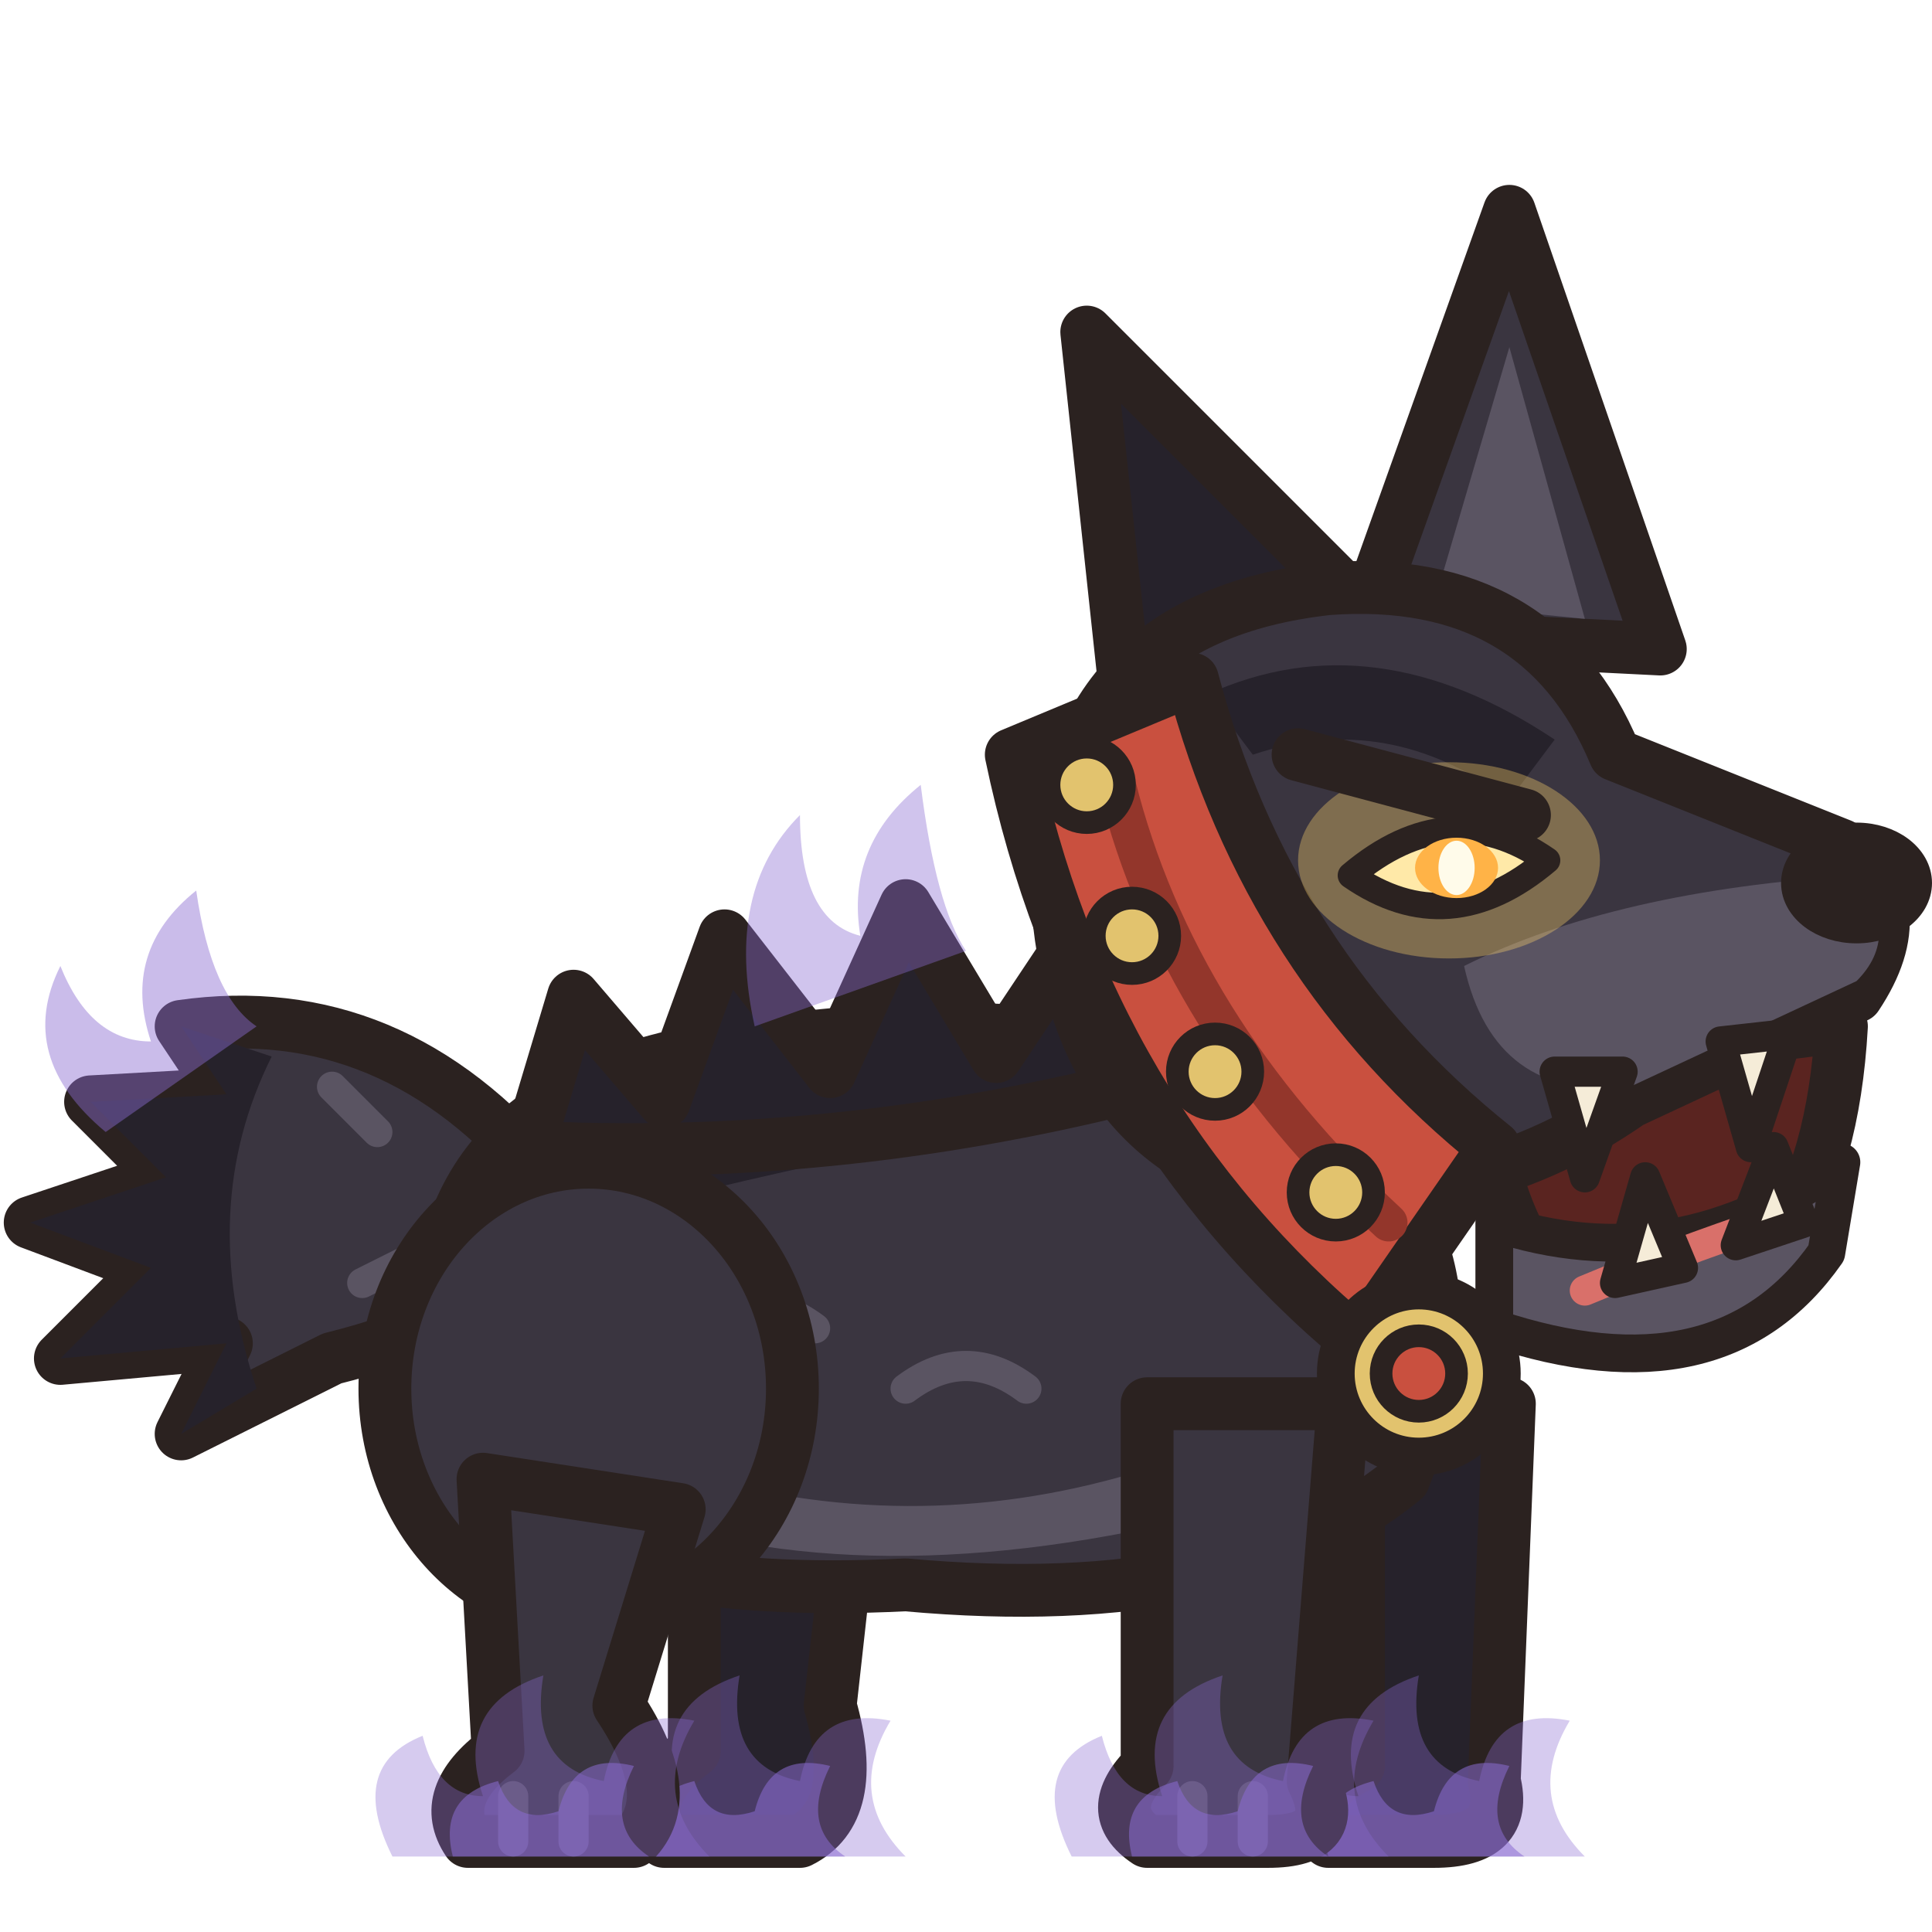
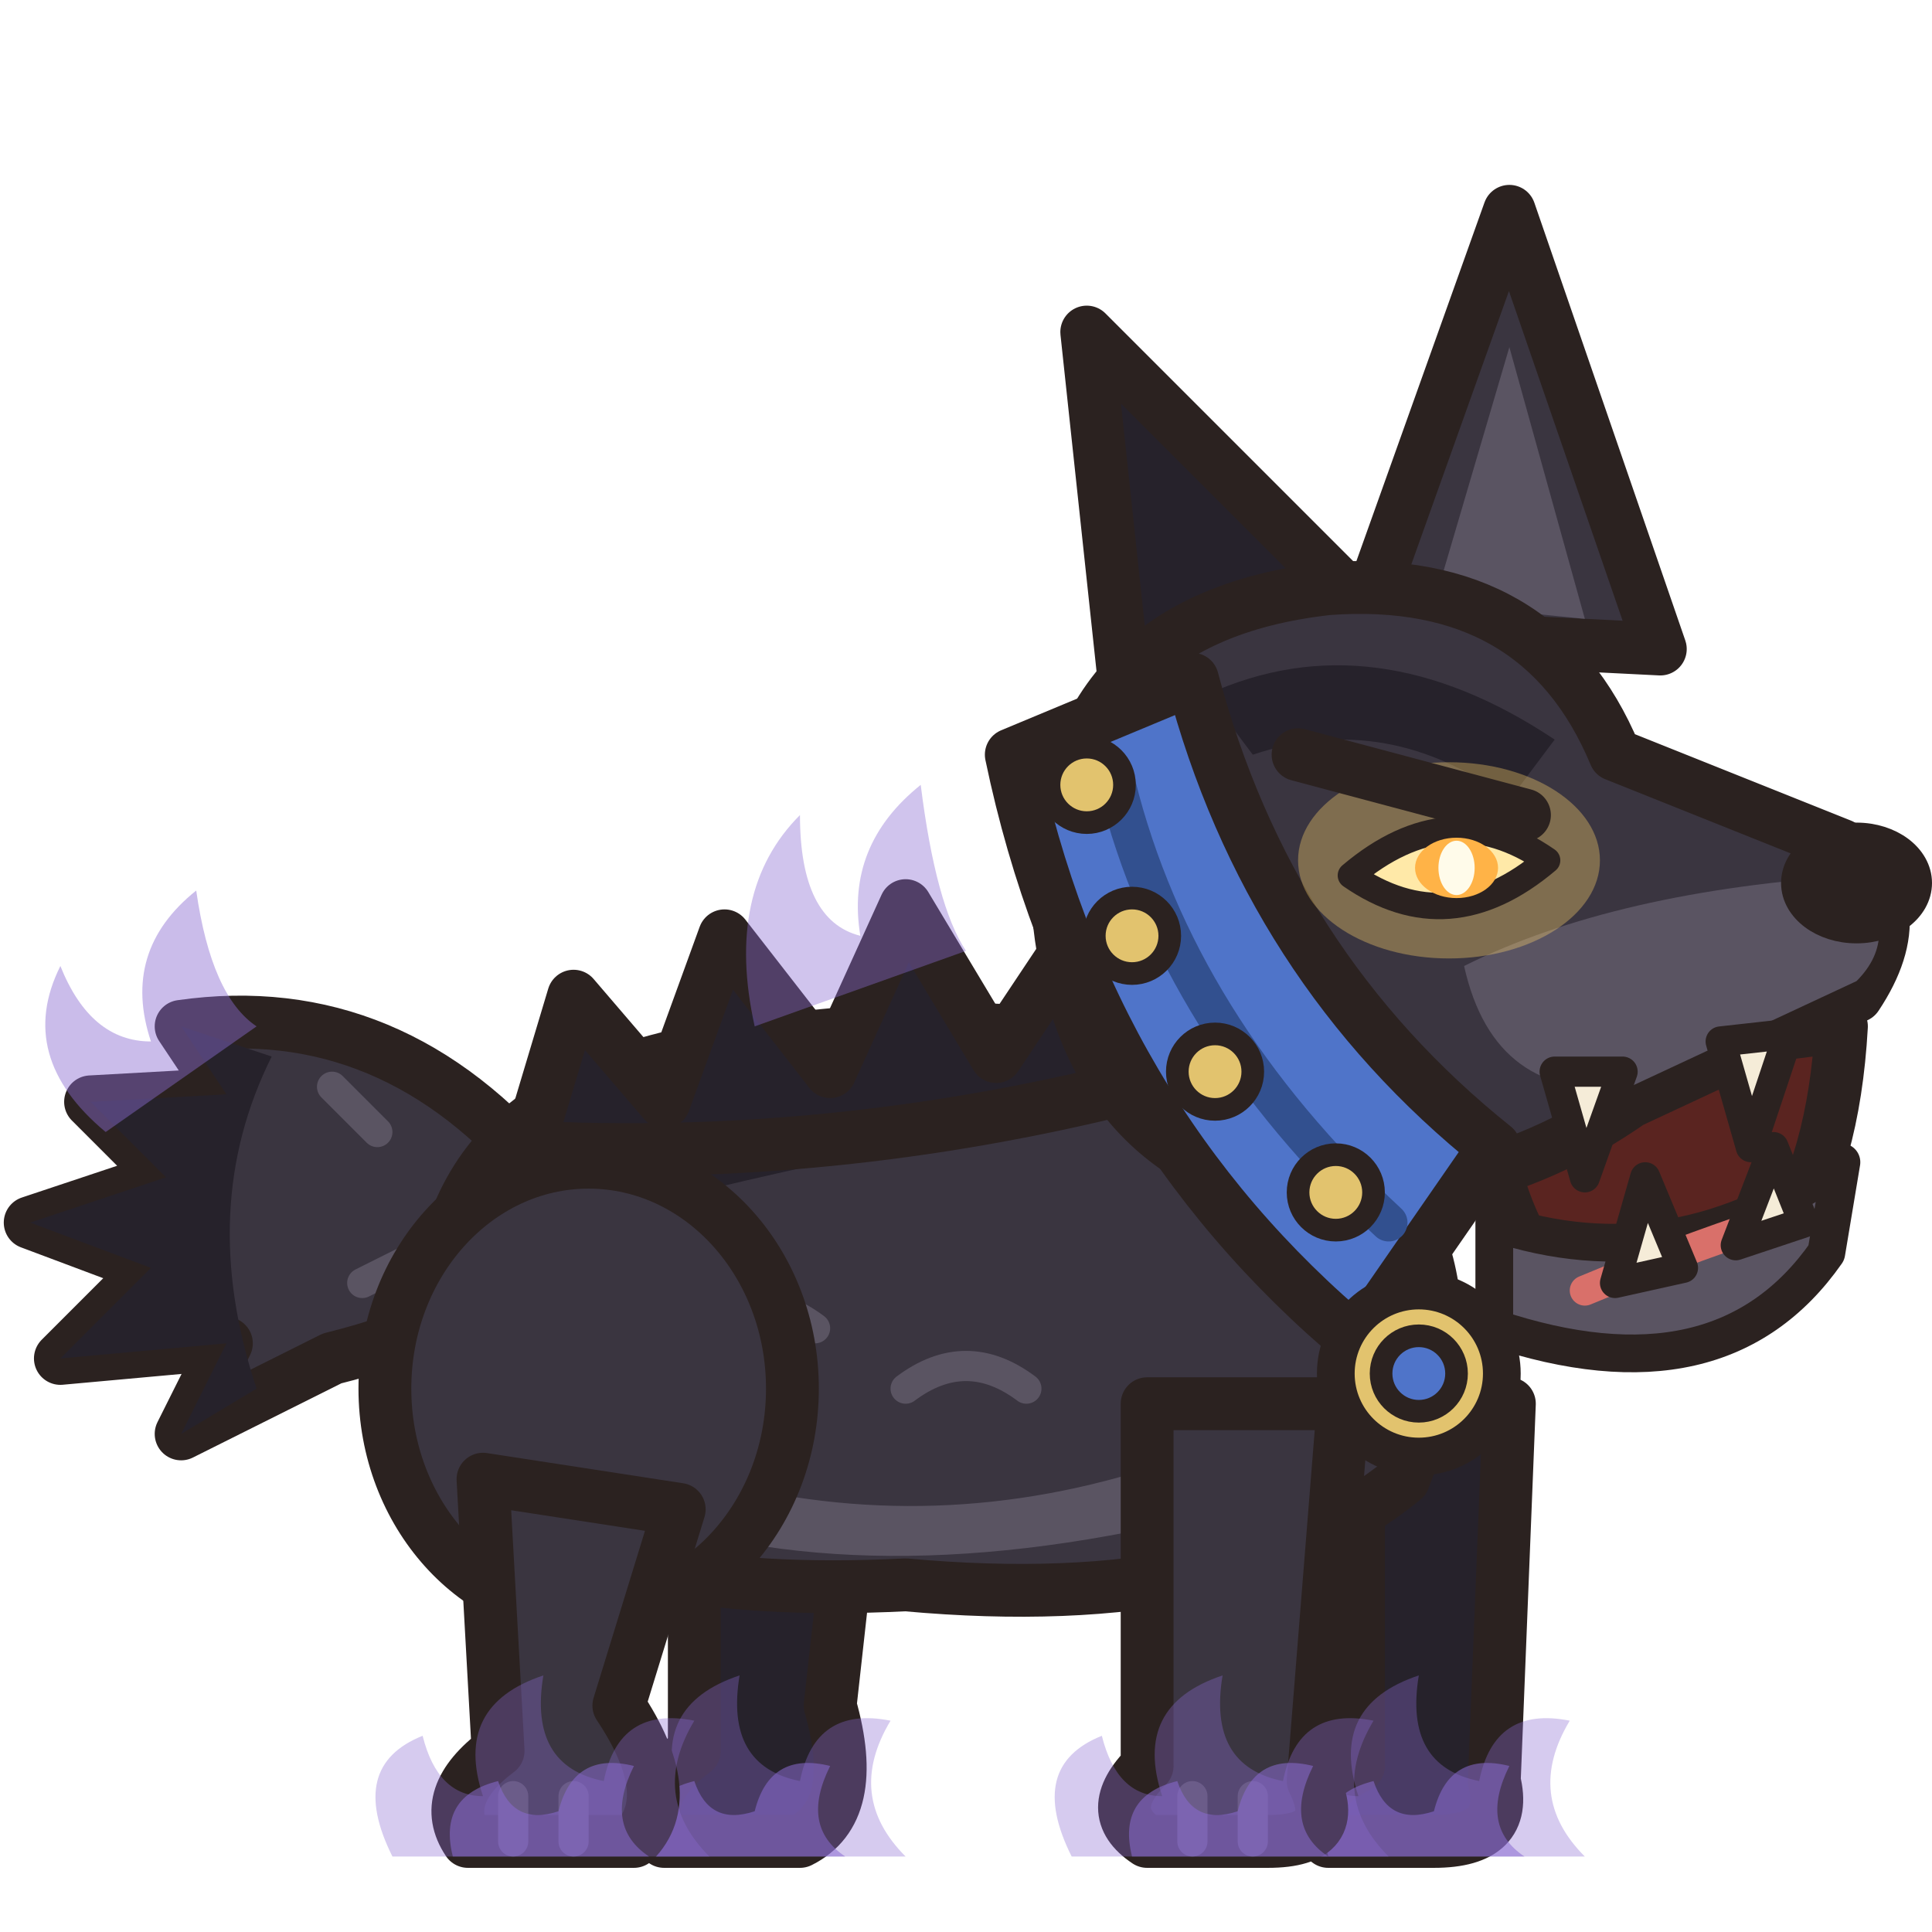
<svg xmlns="http://www.w3.org/2000/svg" viewBox="0 0 256 256" width="256" height="256">
  <g stroke="#2b2220" stroke-width="7" stroke-linejoin="round" stroke-linecap="round">
    <path d="M72 156 Q52 132 24 136 L30 145 L12 146 L22 156 L4 162 L20 168 L8 180 L30 178 L24 190 L44 180 Q60 176 72 168 Z" fill="#3a3540" />
    <path d="M24 136 L30 145 L12 146 L22 156 L4 162 L20 168 L8 180 L30 178 L24 190 L34 184 Q26 160 36 140 Z" fill="#26222b" stroke="none" />
    <path d="M50 150 L44 144 M56 166 L48 170" fill="none" stroke="#5a5462" stroke-width="4" />
    <path d="M14 150 Q2 140 8 128 Q12 138 20 138 Q16 126 26 118 Q28 132 34 136 Z" fill="#8a6bd1" opacity="0.45" stroke="none" />
    <path d="M92 190 L114 190 L110 226 Q114 240 106 244 L88 244 Q84 238 92 232 Z" fill="#26222b" />
    <path d="M78 246 Q72 234 82 230 Q84 238 90 238 Q86 226 98 222 Q96 234 106 236 Q108 226 118 228 Q112 238 120 246 Z" fill="#8a6bd1" opacity="0.35" stroke="none" />
    <path d="M86 246 Q84 238 92 236 Q94 242 100 240 Q102 232 110 234 Q106 242 112 246 Z" fill="#8a6bd1" opacity="0.55" stroke="none" />
    <path d="M180 186 L200 186 L198 236 Q200 244 190 244 L176 244 Q172 238 180 234 Z" fill="#26222b" />
    <path d="M168 246 Q162 234 172 230 Q174 238 180 238 Q176 226 188 222 Q186 234 196 236 Q198 226 208 228 Q202 238 210 246 Z" fill="#8a6bd1" opacity="0.35" stroke="none" />
    <path d="M176 246 Q174 238 182 236 Q184 242 190 240 Q192 232 200 234 Q196 242 202 246 Z" fill="#8a6bd1" opacity="0.55" stroke="none" />
    <path d="M58 176 Q58 142 102 138 Q148 132 176 148 Q198 166 186 196 Q164 214 120 210 Q80 212 64 198 Q56 188 58 176 Z" fill="#3a3540" />
    <path d="M88 202 Q122 212 170 198 Q166 190 154 194 Q124 204 94 196 Z" fill="#5a5462" stroke="none" />
    <path d="M76 146 Q118 132 164 144 Q124 150 84 160 Z" fill="#26222b" stroke="none" />
    <path d="M92 176 Q100 170 108 176 M120 184 Q128 178 136 184" fill="none" stroke="#5a5462" stroke-width="4" />
    <ellipse cx="78" cy="184" rx="27" ry="30" fill="#3a3540" />
    <path d="M64 196 L90 200 L82 226 Q90 238 84 244 L62 244 Q58 238 66 232 Z" fill="#3a3540" />
    <path d="M68 238 L68 244 M76 238 L76 244" stroke="#5a5462" stroke-width="4" />
    <path d="M52 246 Q46 234 56 230 Q58 238 64 238 Q60 226 72 222 Q70 234 80 236 Q82 226 92 228 Q86 238 94 246 Z" fill="#8a6bd1" opacity="0.35" stroke="none" />
    <path d="M60 246 Q58 238 66 236 Q68 242 74 240 Q76 232 84 234 Q80 242 86 246 Z" fill="#8a6bd1" opacity="0.55" stroke="none" />
    <path d="M152 186 L178 186 L174 236 Q178 244 168 244 L152 244 Q146 240 152 234 Z" fill="#3a3540" />
    <path d="M158 238 L158 244 M166 238 L166 244" stroke="#5a5462" stroke-width="4" />
    <path d="M142 246 Q136 234 146 230 Q148 238 154 238 Q150 226 162 222 Q160 234 170 236 Q172 226 182 228 Q176 238 184 246 Z" fill="#8a6bd1" opacity="0.35" stroke="none" />
    <path d="M150 246 Q148 238 156 236 Q158 242 164 240 Q166 232 174 234 Q170 242 176 246 Z" fill="#8a6bd1" opacity="0.55" stroke="none" />
    <path d="M70 152 L76 132 L88 146 L96 124 L110 142 L120 120 L132 140 L144 122 L150 144 Q110 154 70 152 Z" fill="#26222b" />
    <path d="M100 136 Q96 118 106 108 Q106 122 114 124 Q112 112 122 104 Q124 120 128 126 Z" fill="#8a6bd1" opacity="0.4" stroke="none" />
    <path d="M150 100 L144 44 L180 80 Z" fill="#26222b" />
    <path d="M180 84 L200 28 L220 86 Z" fill="#3a3540" />
    <path d="M190 80 L200 46 L210 82 Z" fill="#5a5462" stroke="none" />
    <path d="M196 142 L244 136 Q242 172 216 178 Q198 170 196 142 Z" fill="#5a2420" />
    <path d="M198 162 Q222 170 244 154 L242 166 Q228 186 198 176 Z" fill="#5a5462" stroke-width="5" />
    <path d="M210 171 Q222 166 234 162" fill="none" stroke="#d9706a" stroke-width="4" />
    <path d="M214 170 L218 156 L223 168 Z M230 165 L235 152 L239 162 Z" fill="#f5ecd8" stroke-width="4" />
    <path d="M140 118 Q140 82 176 78 Q204 76 214 100 L244 112 Q254 120 246 132 L216 146 Q196 160 170 158 Q142 152 140 118 Z" fill="#3a3540" />
    <path d="M194 128 Q214 118 246 116 Q252 124 246 130 L216 144 Q198 146 194 128 Z" fill="#5a5462" stroke="none" />
    <path d="M160 92 Q182 82 206 98 L200 106 Q184 94 166 100 Z" fill="#26222b" stroke="none" />
    <path d="M150 136 Q164 150 186 150 Q172 140 166 128 Z" fill="#5a5462" stroke="none" />
    <ellipse cx="246" cy="117" rx="8" ry="6" fill="#2b2220" stroke-width="4" />
    <path d="M206 142 L210 156 L215 142 Z M228 138 L232 152 L237 137 Z" fill="#f5ecd8" stroke-width="4" />
-     <path d="M134 100 L158 90 Q168 128 198 152 L180 178 Q144 148 134 100 Z" fill="#c9503f" />
-     <path d="M148 104 Q156 136 184 162" fill="none" stroke="#93362b" stroke-width="5" />
+     <path d="M134 100 L158 90 Q168 128 198 152 L180 178 Q144 148 134 100 Z" fill="#4f74c9" />
+     <path d="M148 104 Q156 136 184 162" fill="none" stroke="#32508f" stroke-width="5" />
    <circle cx="144" cy="104" r="5" fill="#e2c36e" stroke-width="3" />
    <circle cx="150" cy="124" r="5" fill="#e2c36e" stroke-width="3" />
    <circle cx="161" cy="142" r="5" fill="#e2c36e" stroke-width="3" />
    <circle cx="177" cy="158" r="5" fill="#e2c36e" stroke-width="3" />
    <circle cx="188" cy="182" r="11" fill="#e2c36e" stroke-width="5" />
-     <circle cx="188" cy="182" r="5" fill="#c9503f" stroke-width="3" />
+     <circle cx="188" cy="182" r="5" fill="#4f74c9" stroke-width="3" />
  </g>
  <ellipse cx="192" cy="114" rx="20" ry="13" fill="#ffd36b" opacity="0.35" />
  <path d="M172 100 L202 108" stroke="#2b2220" stroke-width="7" stroke-linecap="round" />
  <path d="M179 116 Q192 105 205 114 Q192 125 179 116 Z" fill="#ffe9a8" stroke="#2b2220" stroke-width="3.5" stroke-linejoin="round" />
  <ellipse cx="193" cy="115" rx="5.5" ry="4" fill="#ffb347" />
  <ellipse cx="193" cy="115" rx="2.4" ry="3.6" fill="#fffbea" />
</svg>
